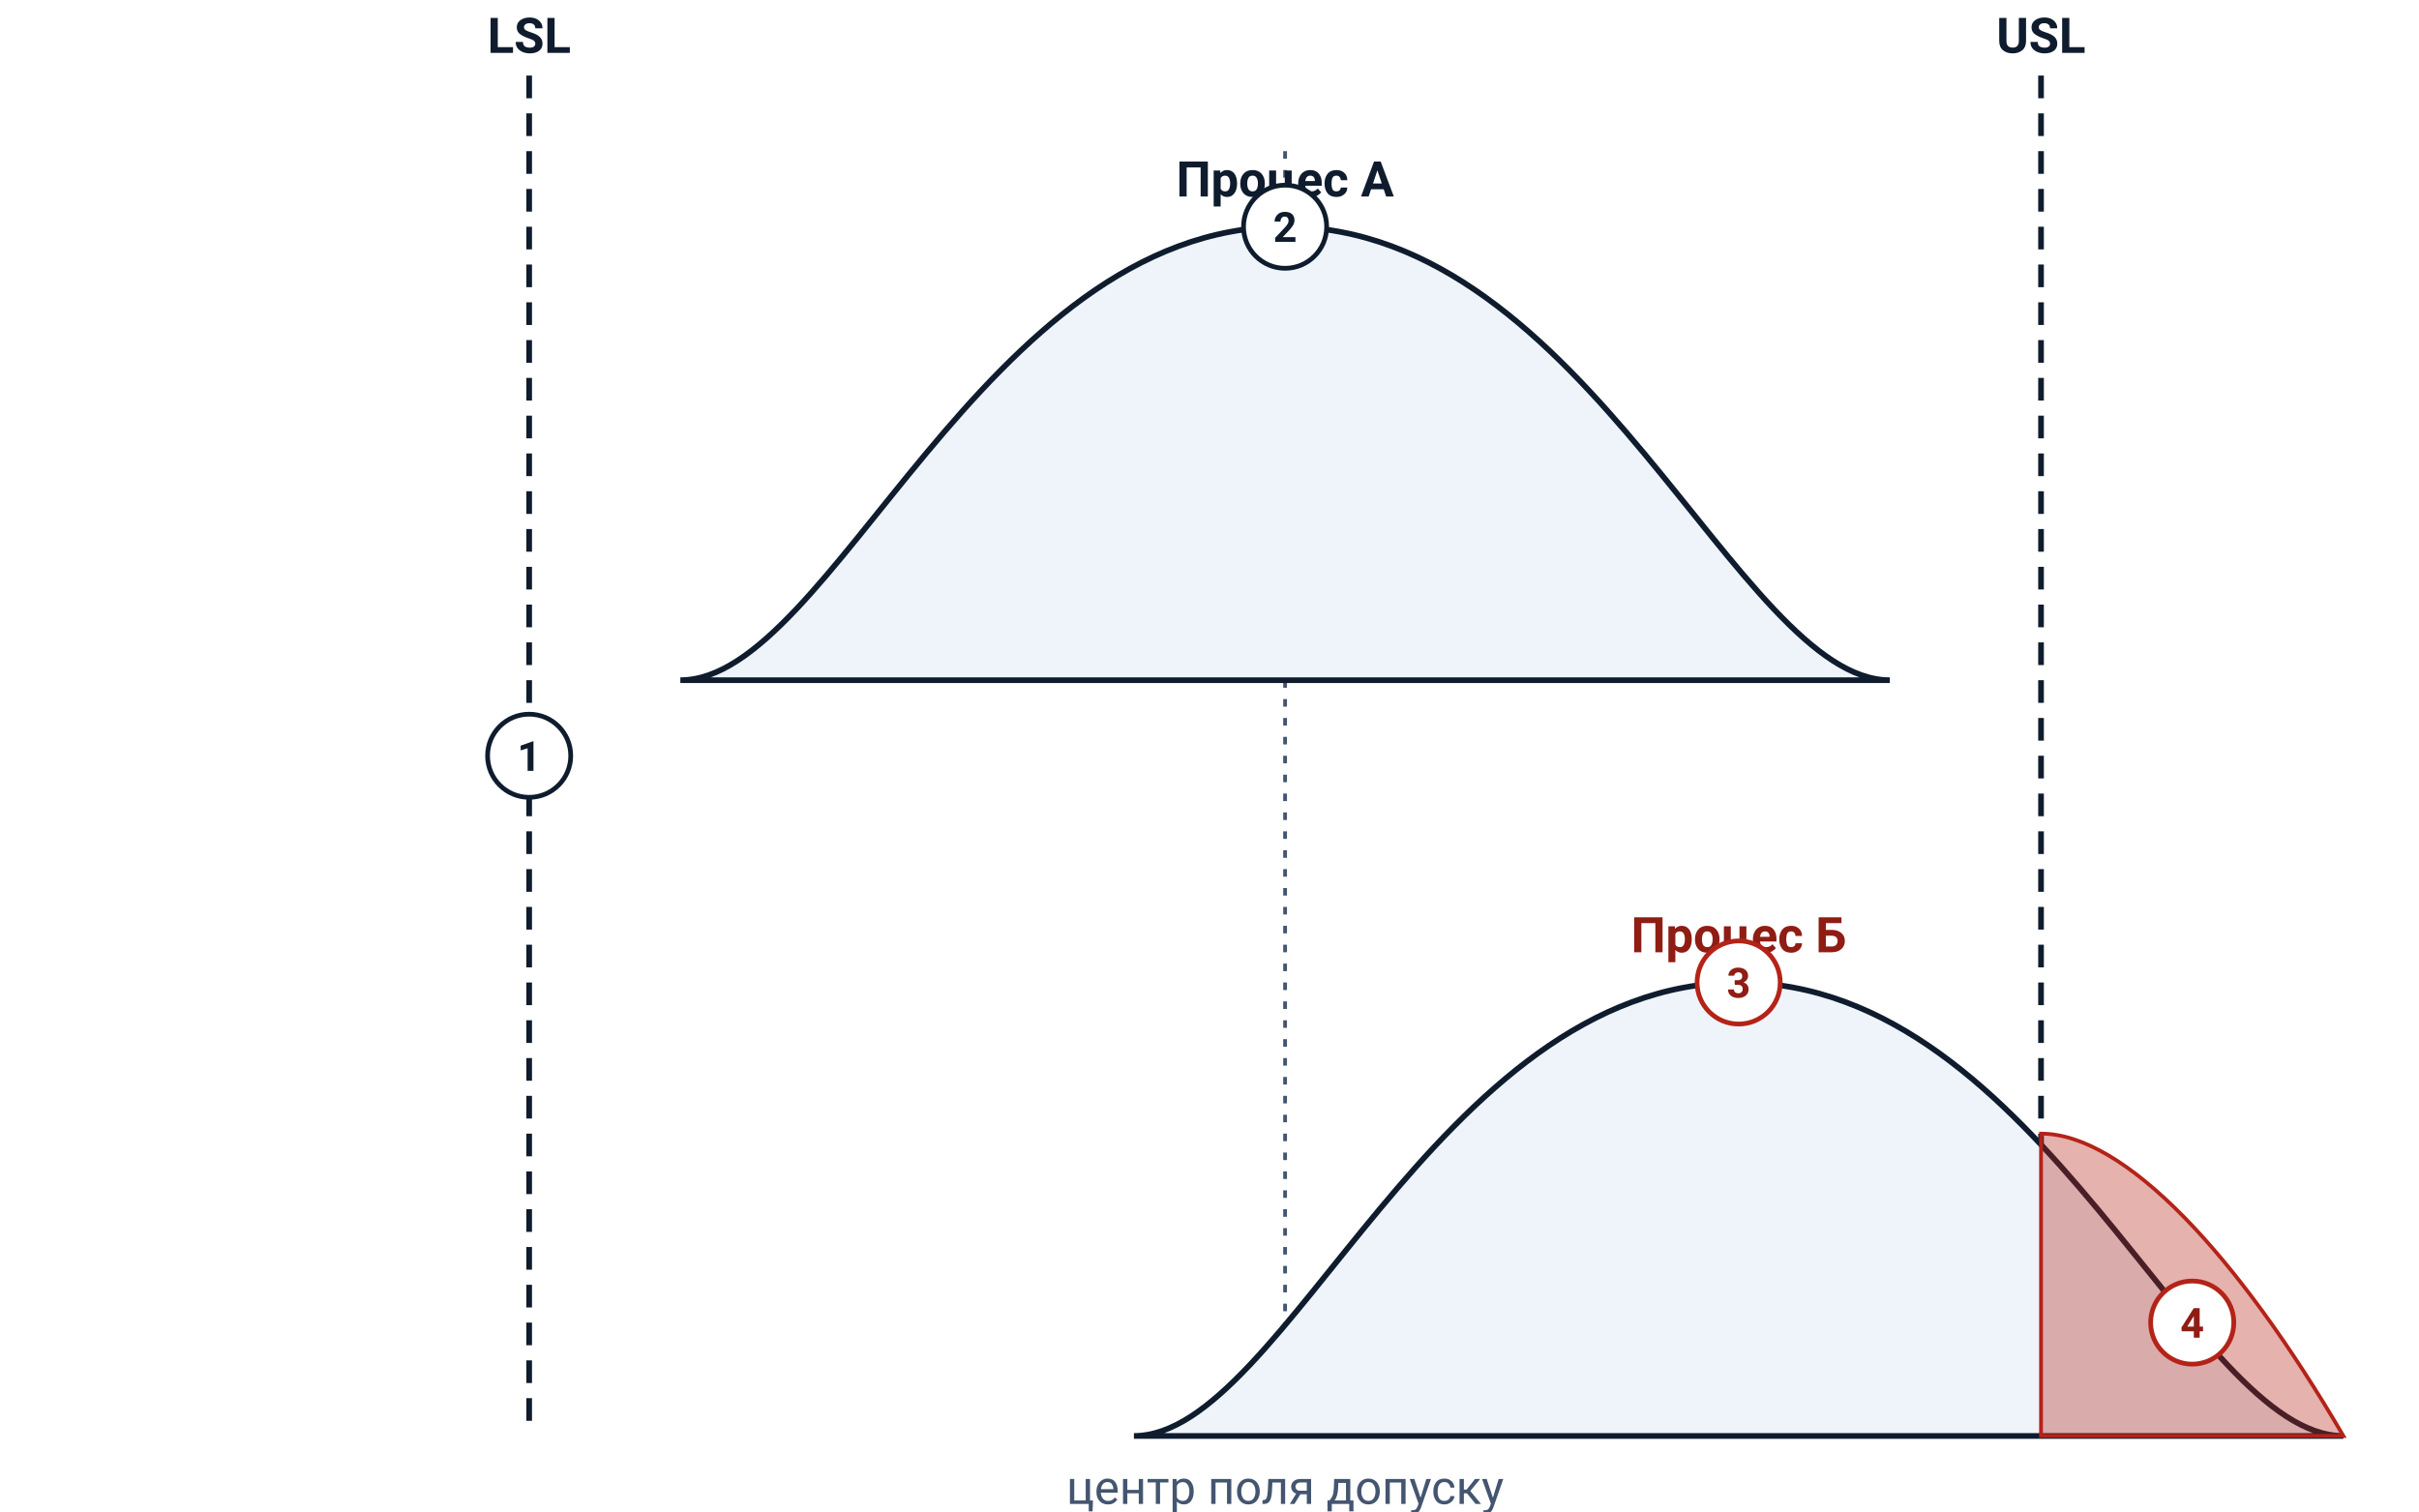
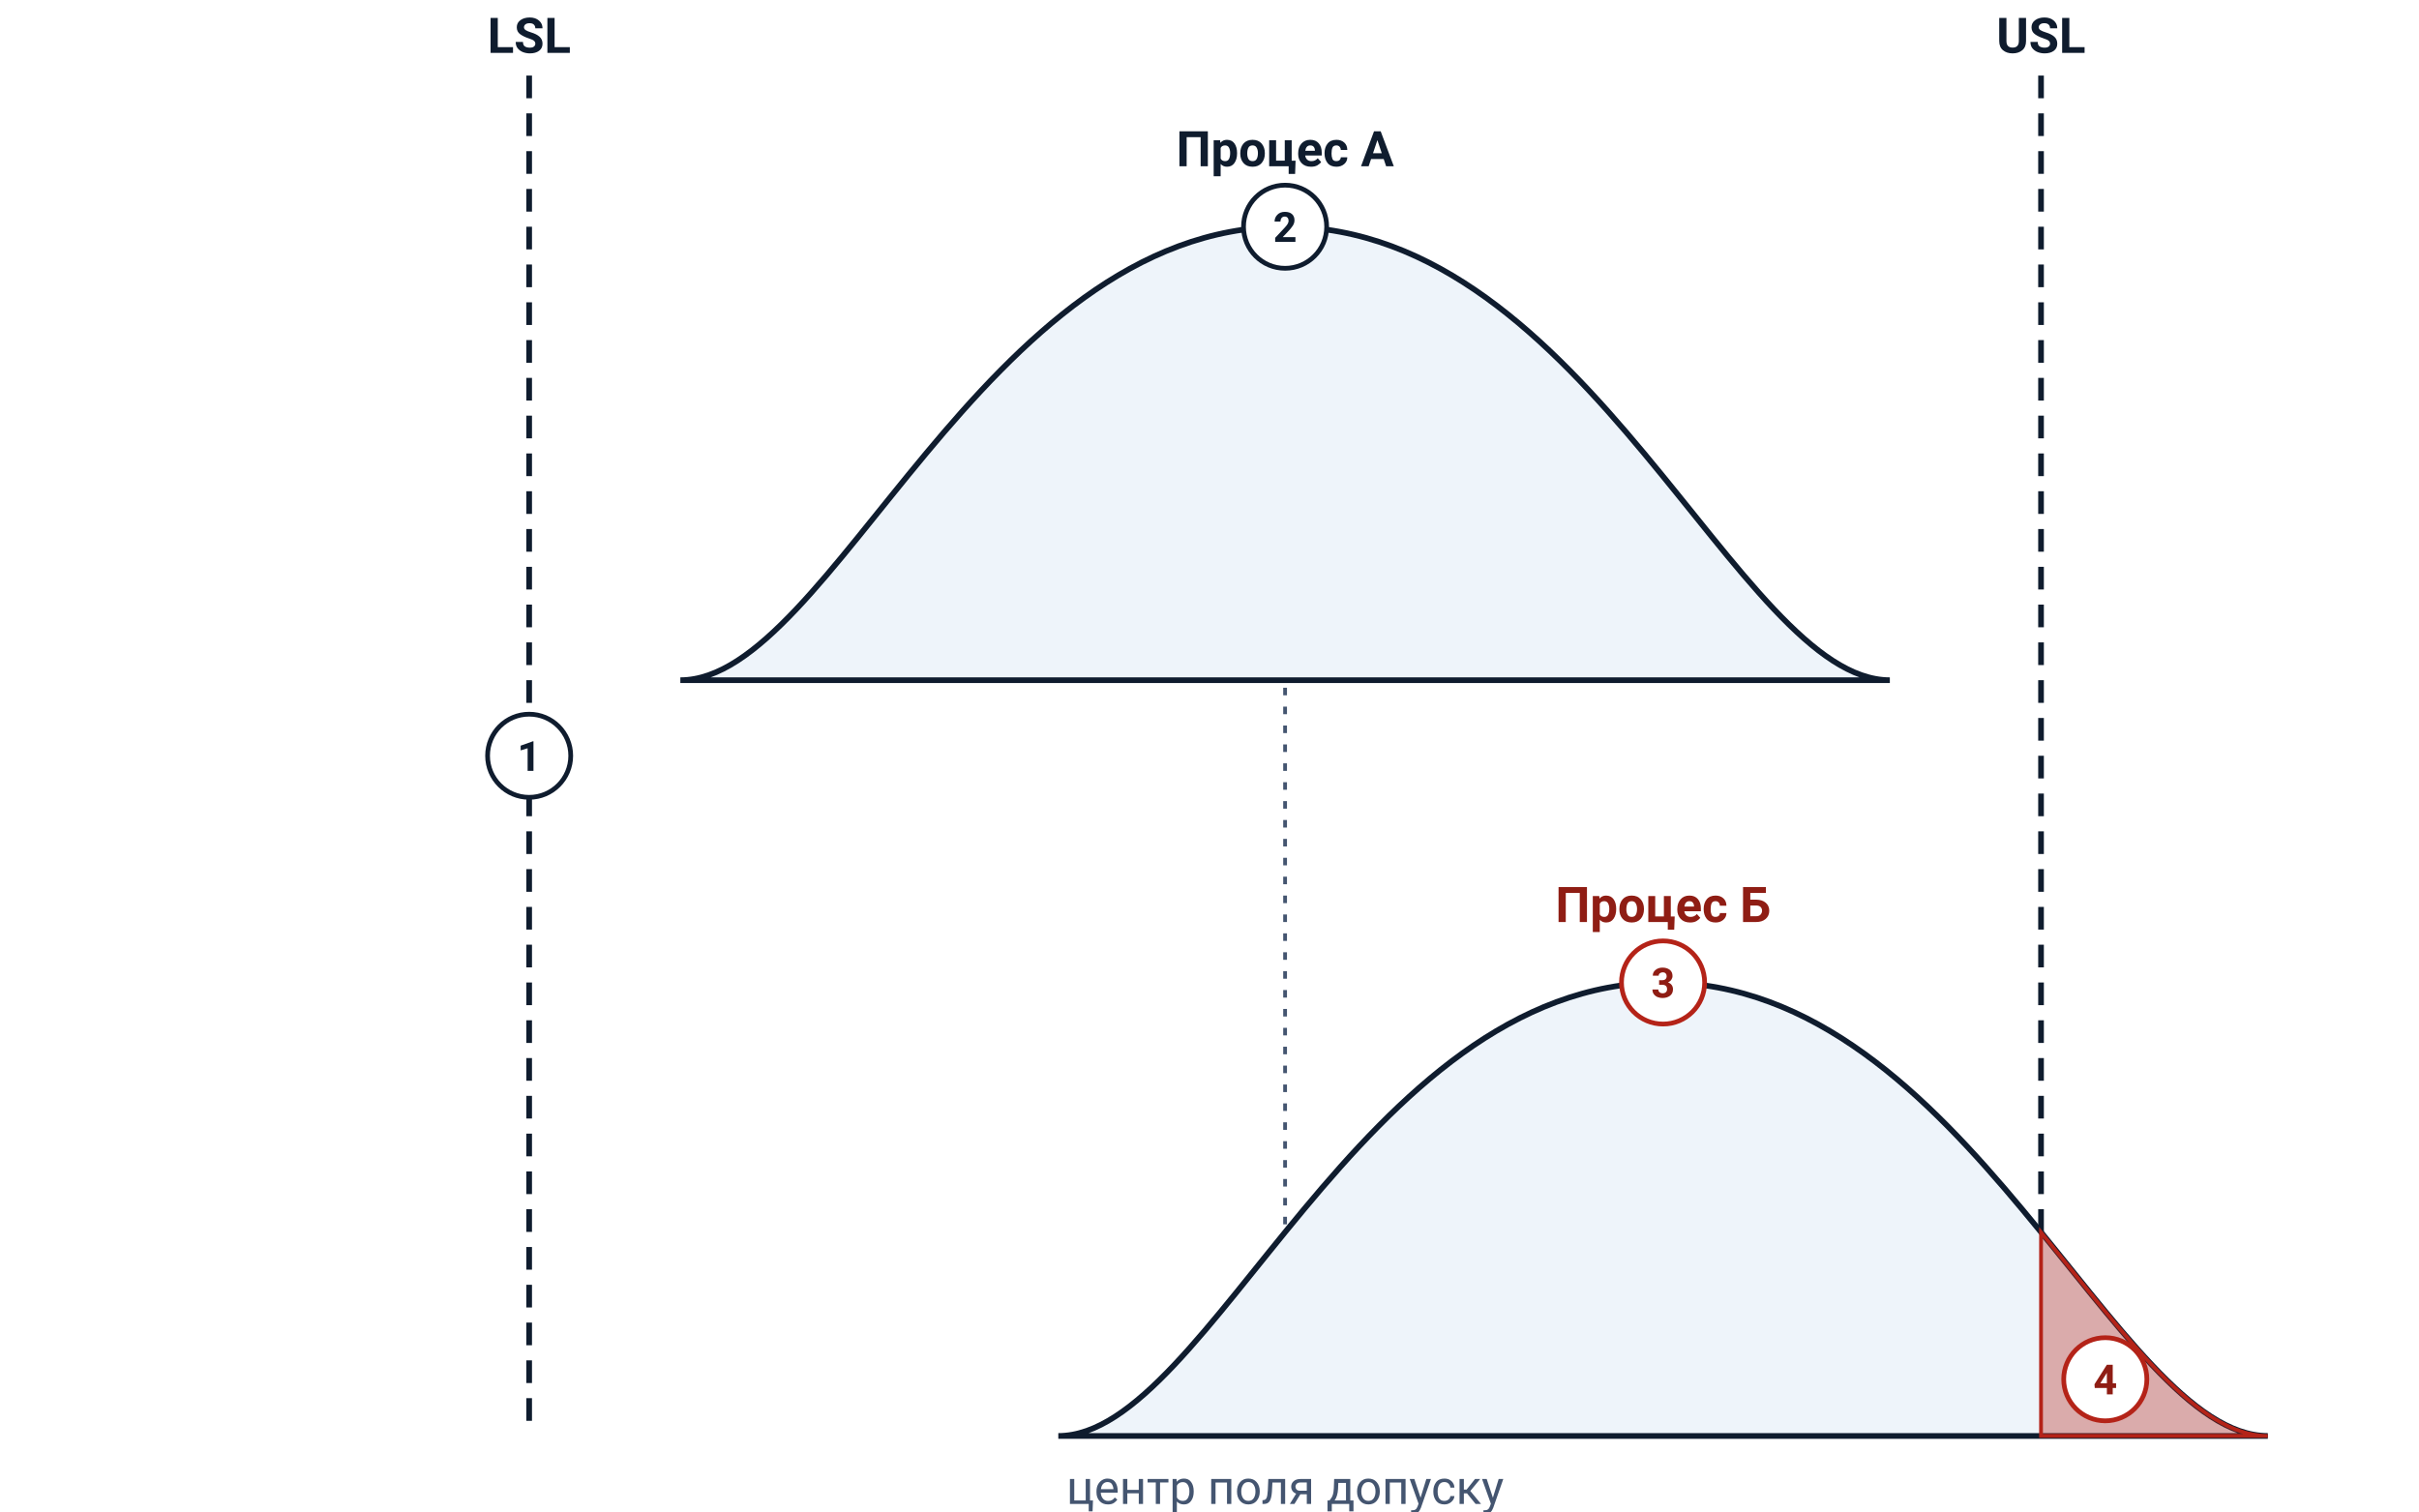
<svg xmlns="http://www.w3.org/2000/svg" id="fig-t08-4" class="scheme" viewBox="0 0 640 400" role="img" aria-labelledby="fig-t08-4-title fig-t08-4-desc" font-family="system-ui, -apple-system, 'Segoe UI', Roboto, 'Helvetica Neue', Arial, sans-serif">
  <style>
    #fig-t08-4 .bound { stroke: var(--ink, #0f1c2e); stroke-width: 1.5; stroke-dasharray: 6 4; }
    #fig-t08-4 .mid { stroke: var(--ink-2, #445570); stroke-width: 1; stroke-dasharray: 2 3; }
    #fig-t08-4 .curveA { fill: var(--surface-tint, #eef4fa); stroke: var(--ink, #0f1c2e); stroke-width: 1.5; }
    #fig-t08-4 .curveB { fill: var(--surface-tint, #eef4fa); stroke: var(--ink, #0f1c2e); stroke-width: 1.5; }
    #fig-t08-4 .tail { fill: var(--err, #b42318); fill-opacity: 0.35; stroke: var(--err, #b42318); stroke-width: 1; }
    #fig-t08-4 .lbl { fill: var(--ink-2, #445570); font-size: 12.5px; }
    #fig-t08-4 .lbl-strong { fill: var(--ink, #0f1c2e); font-size: 13px; font-weight: 650; }
    #fig-t08-4 .exam-t { fill: var(--err-ink, #8f1d14); font-size: 13px; font-weight: 650; }
    #fig-t08-4 .refc { fill: var(--surface, #ffffff); stroke: var(--ink, #0f1c2e); stroke-width: 1.25; }
    #fig-t08-4 .refn { fill: var(--ink, #0f1c2e); font-size: 11px; font-weight: 700; text-anchor: middle; }
    #fig-t08-4 .refc.exam { stroke: var(--err, #b42318); }
    #fig-t08-4 .refn.exam-n { fill: var(--err-ink, #8f1d14); }
  </style>
  <line class="bound" x1="140" y1="20" x2="140" y2="380" />
  <text class="lbl-strong" x="140" y="14" text-anchor="middle">LSL</text>
  <line class="bound" x1="540" y1="20" x2="540" y2="380" />
  <text class="lbl-strong" x="540" y="14" text-anchor="middle">USL</text>
-   <line class="mid" x1="340" y1="40" x2="340" y2="380" />
+   <line class="mid" x1="340" y1="72" x2="340" y2="380" />
  <text class="lbl" x="340" y="398" text-anchor="middle">центр поля допуску</text>
  <path class="curveA" d="M180,180 C220,180 260,60 340,60 C420,60 460,180 500,180 L180,180 Z" />
-   <text class="lbl-strong" x="340" y="52" text-anchor="middle">Процес А</text>
-   <path class="curveB" d="M300,380 C340,380 380,260 460,260 C540,260 580,380 620,380 L300,380 Z" />
-   <text class="exam-t" x="460" y="252" text-anchor="middle">Процес Б</text>
-   <path class="tail" d="M540,380 L540,300 C562,300 592,332 620,380 Z" />
+   <text class="lbl-strong" x="340" y="44" text-anchor="middle">Процес А</text>
+   <path class="curveB" d="M280,380 C320,380 360,260 440,260 C520,260 560,380 600,380 L280,380 Z" />
+   <text class="exam-t" x="440" y="244" text-anchor="middle">Процес Б</text>
+   <path class="tail" d="M540,380 L540,326.1 C562.7,353.9 581.4,380 600,380 Z" />
  <circle class="refc" cx="140" cy="200" r="11" />
  <text class="refn" x="140" y="204">1</text>
  <circle class="refc" cx="340" cy="60" r="11" />
  <text class="refn" x="340" y="64">2</text>
-   <circle class="refc exam" cx="460" cy="260" r="11" />
-   <text class="refn exam-n" x="460" y="264">3</text>
-   <circle class="refc exam" cx="580" cy="350" r="11" />
-   <text class="refn exam-n" x="580" y="354">4</text>
+   <circle class="refc exam" cx="440" cy="260" r="11" />
+   <text class="refn exam-n" x="440" y="264">3</text>
+   <circle class="refc exam" cx="557" cy="365" r="11" />
+   <text class="refn exam-n" x="557" y="369">4</text>
</svg>
